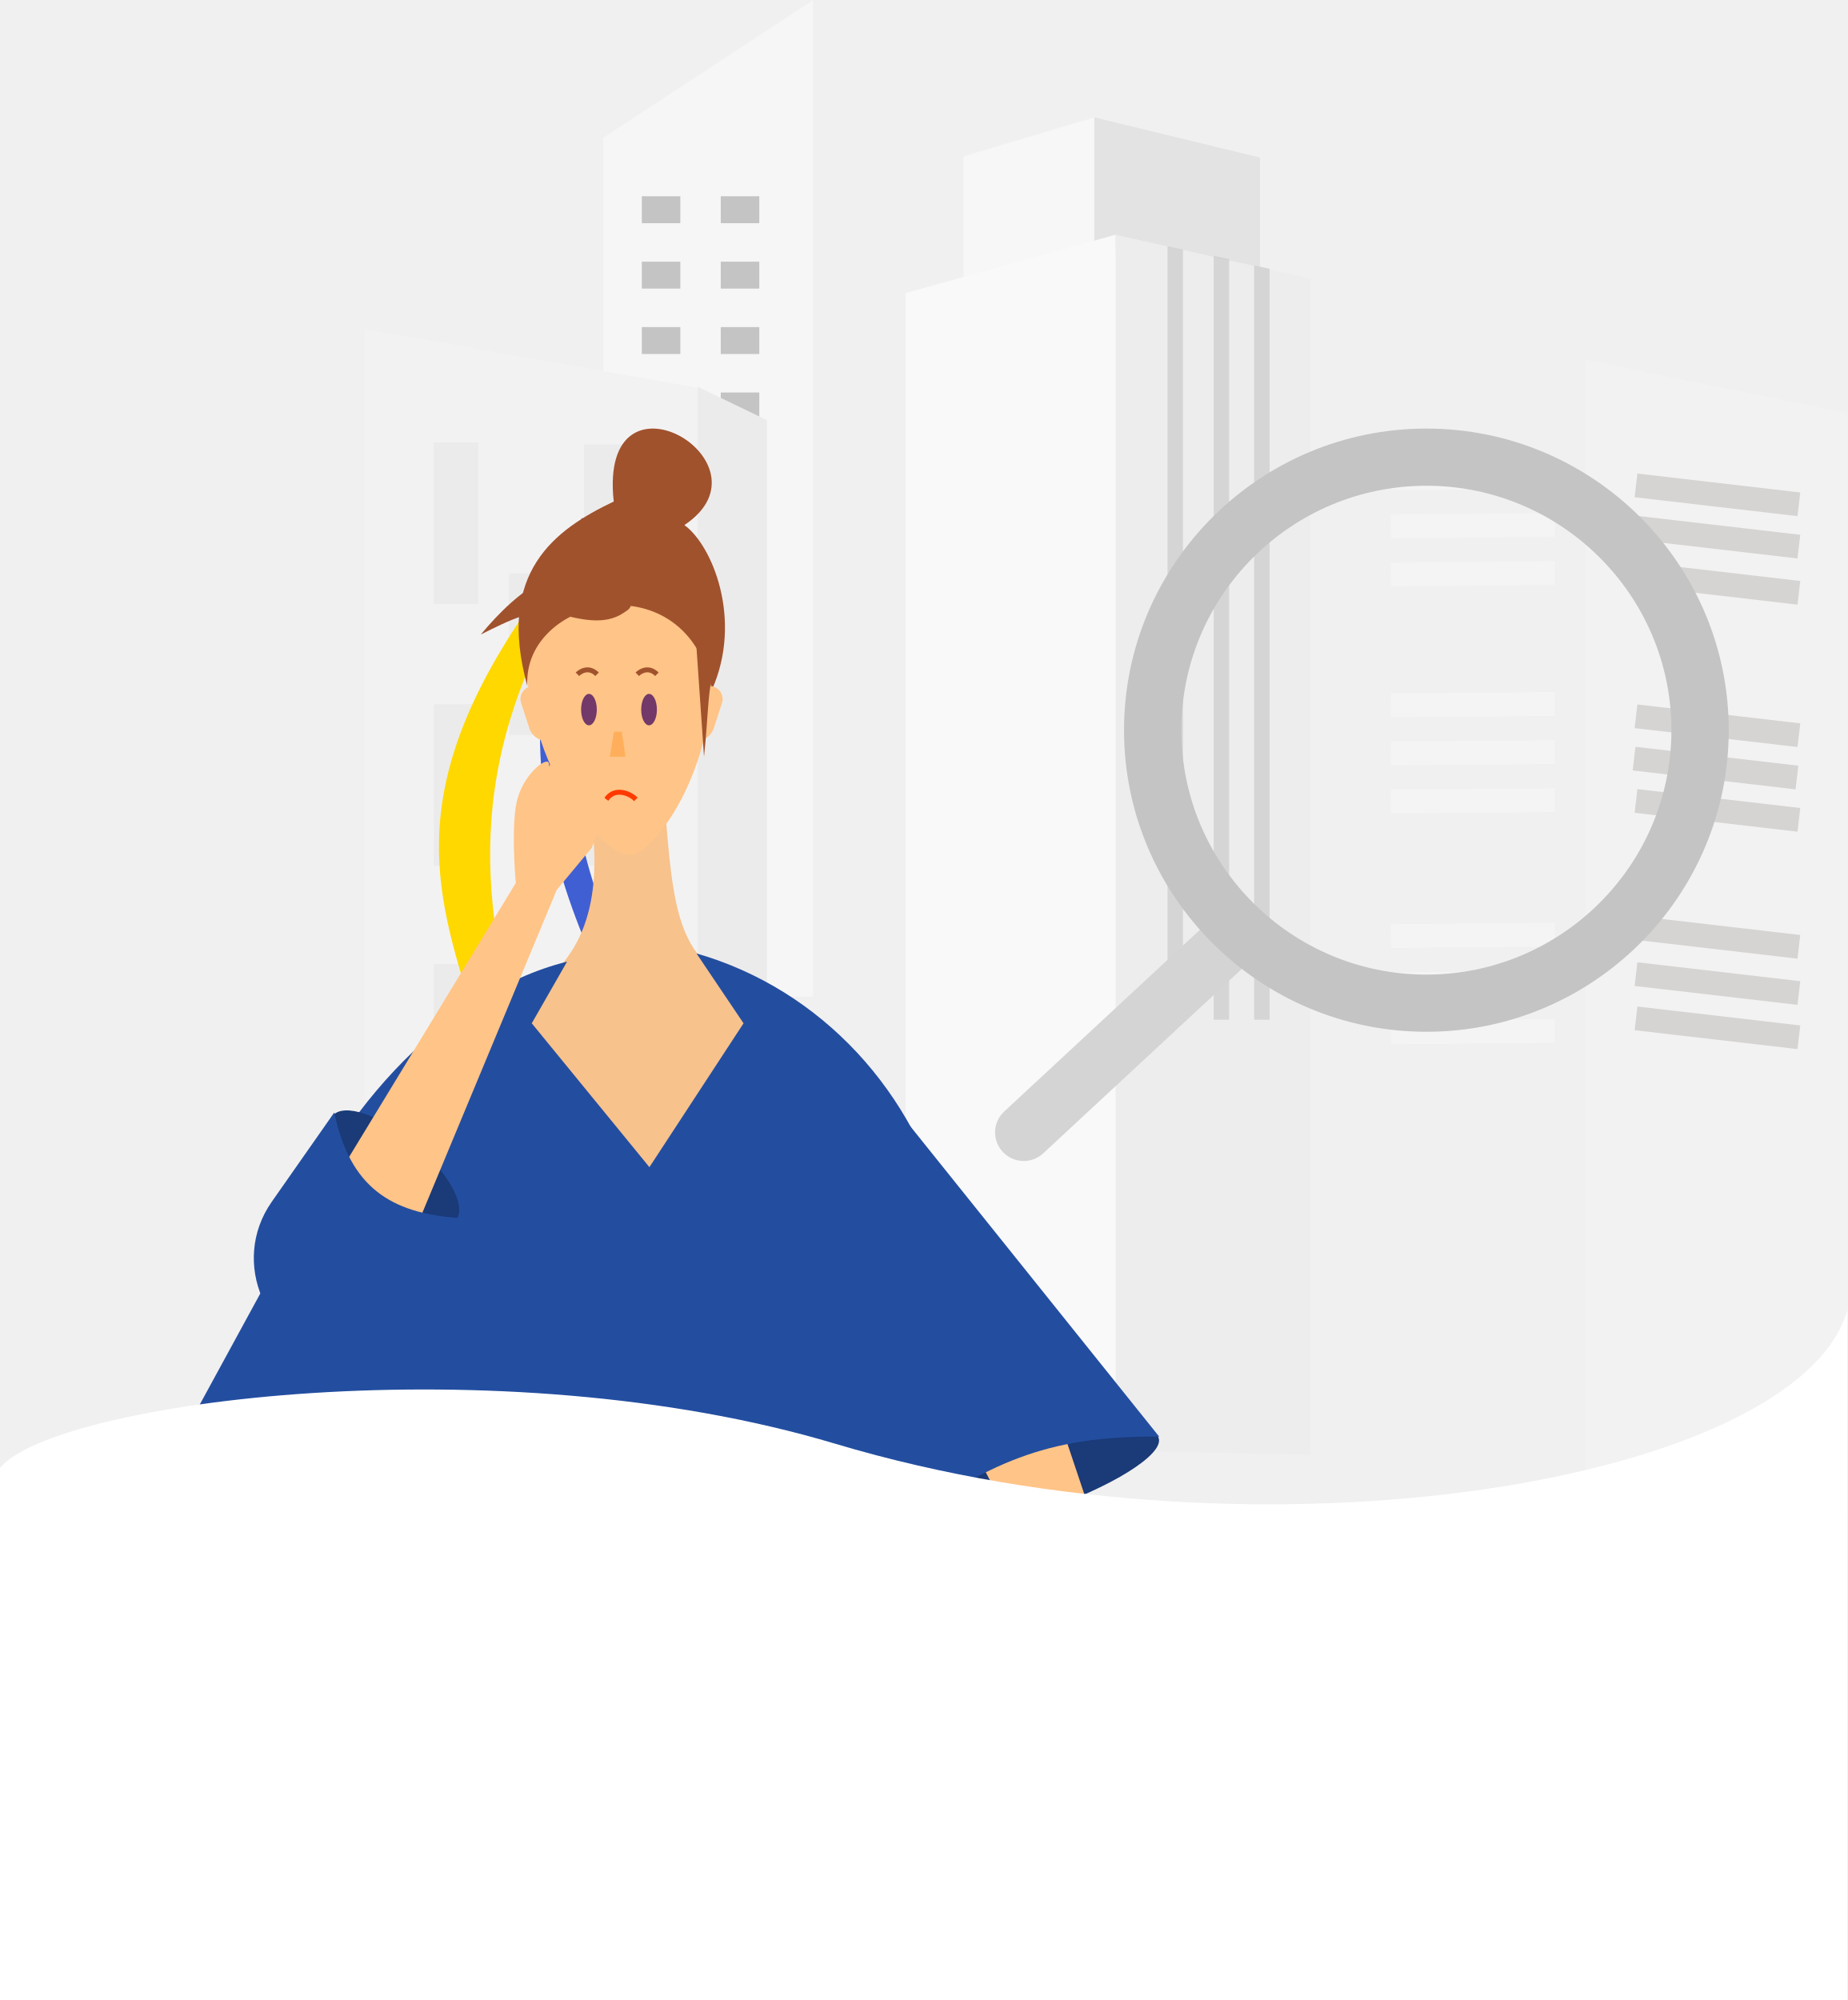
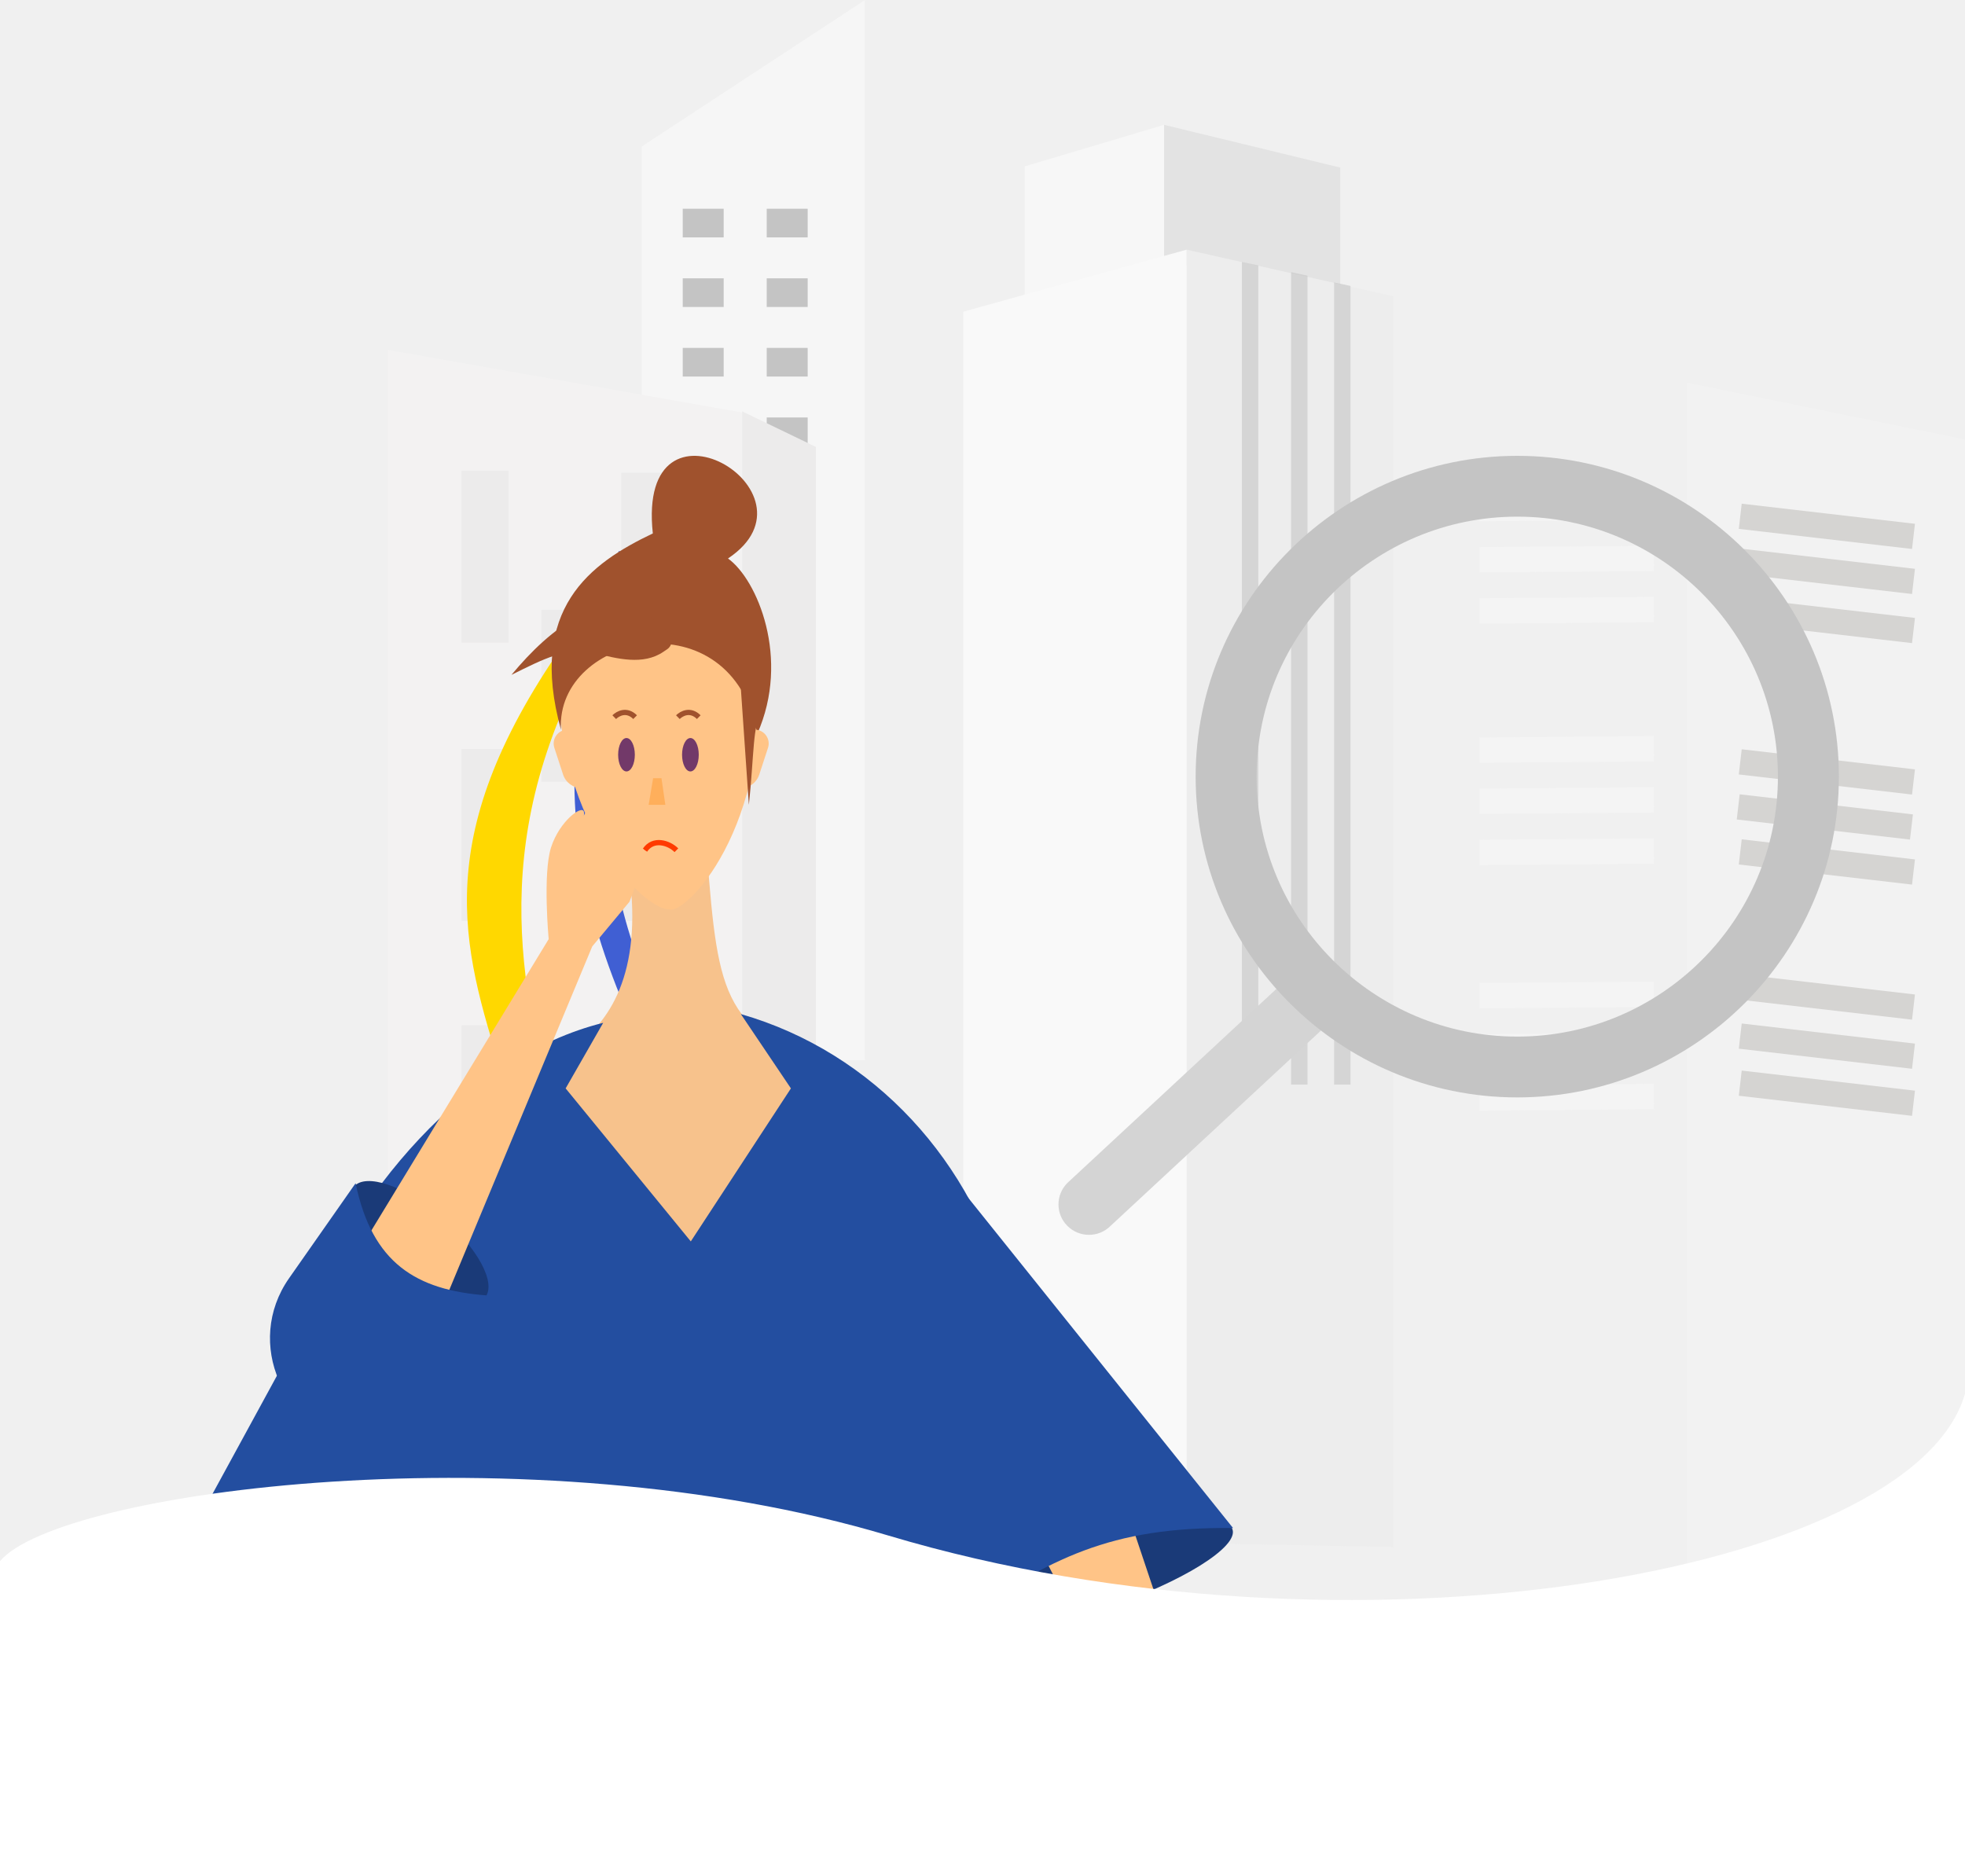
- <svg xmlns="http://www.w3.org/2000/svg" width="375px" height="406px" viewBox="0 0 375 406" version="1.1">
+ <svg xmlns="http://www.w3.org/2000/svg" width="375px" height="358px" viewBox="0 0 375 358" version="1.1">
  <g id="404_sm" stroke="none" stroke-width="1" fill="none" fill-rule="evenodd">
    <g id="Group" transform="translate(74, 0)" fill-rule="nonzero">
      <g id="City">
        <polygon id="Path" fill="#F6F6F6" points="48.473 27.953 91.082 0 91.082 202.323 48.473 202.323" />
        <polygon id="Path" fill="#F0F0F0" points="91.082 0 123.136 9.505 123.136 202.323 91.082 202.323" />
        <rect id="Rectangle" fill="#C4C4C4" x="56.291" y="39.84" width="7.818" height="5.468" />
        <rect id="Rectangle" fill="#C4C4C4" x="72.318" y="39.84" width="7.818" height="5.468" />
        <rect id="Rectangle" fill="#C4C4C4" x="72.318" y="53.12" width="7.818" height="5.468" />
        <rect id="Rectangle" fill="#C4C4C4" x="56.291" y="53.12" width="7.818" height="5.468" />
        <rect id="Rectangle" fill="#C4C4C4" x="56.291" y="66.399" width="7.818" height="5.468" />
        <rect id="Rectangle" fill="#C4C4C4" x="72.318" y="66.399" width="7.818" height="5.468" />
        <rect id="Rectangle" fill="#C4C4C4" x="72.318" y="79.679" width="7.818" height="5.468" />
        <rect id="Rectangle" fill="#C4C4C4" x="56.291" y="79.679" width="7.818" height="5.468" />
        <rect id="Rectangle" fill="#C4C4C4" x="56.291" y="92.959" width="7.818" height="5.468" />
        <rect id="Rectangle" fill="#C4C4C4" x="72.318" y="92.959" width="7.818" height="5.468" />
        <rect id="Rectangle" fill="#C4C4C4" x="72.318" y="106.239" width="7.818" height="5.468" />
        <rect id="Rectangle" fill="#C4C4C4" x="56.291" y="106.239" width="7.818" height="5.468" />
        <rect id="Rectangle" fill="#C4C4C4" x="56.291" y="119.91" width="7.818" height="5.468" />
        <rect id="Rectangle" fill="#C4C4C4" x="72.318" y="119.91" width="7.818" height="5.468" />
        <rect id="Rectangle" fill="#C4C4C4" x="72.318" y="133.19" width="7.818" height="5.468" />
        <rect id="Rectangle" fill="#C4C4C4" x="56.291" y="133.19" width="7.818" height="5.468" />
        <polygon id="Path" fill="#F3F2F2" points="0 285.127 0 66.79 67.627 78.725 67.627 285.127" />
        <rect id="Rectangle" fill="#ECEBEB" x="44.564" y="90.225" width="8.991" height="32.809" />
        <polygon id="Path" fill="#ECEBEB" points="81.7 85.296 67.627 78.508 67.627 285.127 81.7 278.291" />
        <rect id="Rectangle" fill="#ECEBEB" x="14.073" y="89.835" width="8.991" height="32.809" />
        <rect id="Rectangle" fill="#ECEBEB" x="29.318" y="116.394" width="8.991" height="32.809" />
        <rect id="Rectangle" fill="#ECEBEB" x="14.073" y="142.954" width="8.991" height="32.809" />
        <rect id="Rectangle" fill="#ECEBEB" x="44.564" y="142.954" width="8.991" height="32.809" />
        <rect id="Rectangle" fill="#ECEBEB" x="43.782" y="195.683" width="8.991" height="32.809" />
        <rect id="Rectangle" fill="#ECEBEB" x="14.073" y="195.683" width="8.991" height="32.809" />
        <polygon id="Path" fill="#F7F7F7" points="121.573 31.758 148.155 23.826 148.155 51.588 121.573 62.494" />
        <polygon id="Path" fill="#E3E3E3" points="148.155 49.587 148.155 23.826 181.773 31.982 181.773 58.197" />
        <polygon id="Path" fill="#EDEDED" points="191.936 295.282 152.455 294.498 152.455 47.651 191.936 56.538" />
        <polygon id="Path" fill="#F9F9F9" points="109.845 59.491 152.455 47.651 152.455 295.282 109.845 284.43" />
        <polygon id="Path" fill="#C4C4C4" opacity="0.6" points="163.009 207.01 163.009 49.995 166.136 50.665 166.136 207.01" />
        <polygon id="Path" fill="#C4C4C4" opacity="0.6" points="172.391 207.01 172.391 51.948 175.518 52.613 175.518 207.01" />
        <polygon id="Path" fill="#C4C4C4" opacity="0.6" points="180.6 207.01 180.6 53.901 183.727 54.57 183.727 207.01" />
        <polygon id="Path" fill="#F0F0F0" points="247.836 73.039 202.1 74.348 202.1 307 247.836 307" />
        <polygon id="Path" fill="#F2F2F2" points="247.836 305.828 247.836 73.039 301 83.895 301 305.828" />
        <polygon id="Rectangle" fill="#D5D4D2" transform="translate(274.641, 100.4552) rotate(6.62265) translate(-274.641, -100.4552) " points="258 98.038 291.282 98.035 291.282 102.872 258 102.875" />
        <polygon id="Rectangle" fill="#D5D4D2" transform="translate(274.641, 109.0481) rotate(6.62265) translate(-274.641, -109.0481) " points="258 106.631 291.282 106.628 291.282 111.465 258 111.468" />
        <polygon id="Rectangle" fill="#D5D4D2" transform="translate(274.641, 118.4222) rotate(6.62265) translate(-274.641, -118.4222) " points="258 116.005 291.282 116.002 291.282 120.839 258 120.842" />
        <polygon id="Rectangle" fill="#D5D4D2" transform="translate(274.641, 147.3255) rotate(6.62265) translate(-274.641, -147.3255) " points="258 144.909 291.282 144.906 291.282 149.742 258 149.745" />
        <polygon id="Rectangle" fill="#D5D4D2" transform="translate(274.2501, 155.9183) rotate(6.62265) translate(-274.2501, -155.9183) " points="257.61 153.502 290.891 153.498 290.891 158.335 257.609 158.338" />
        <polygon id="Rectangle" fill="#D5D4D2" transform="translate(274.641, 164.5112) rotate(6.62265) translate(-274.641, -164.5112) " points="258 162.094 291.282 162.091 291.282 166.928 258 166.931" />
        <polygon id="Rectangle" fill="#D5D4D2" transform="translate(274.641, 190.2898) rotate(6.62265) translate(-274.641, -190.2898) " points="258 187.873 291.282 187.87 291.282 192.707 258 192.71" />
        <polygon id="Rectangle" fill="#D5D4D2" transform="translate(274.641, 199.6639) rotate(6.62265) translate(-274.641, -199.6639) " points="258 197.247 291.282 197.244 291.282 202.081 258 202.084" />
        <polygon id="Rectangle" fill="#D5D4D2" transform="translate(274.641, 208.6474) rotate(6.62265) translate(-274.641, -208.6474) " points="258 206.231 291.282 206.227 291.282 211.064 258 211.067" />
        <polygon id="Rectangle" fill="#F4F4F4" transform="translate(224.9956, 189.8993) rotate(-0.449978) translate(-224.9956, -189.8993) " points="208.355 187.481 241.637 187.481 241.637 192.318 208.355 192.318" />
        <polygon id="Rectangle" fill="#F4F4F4" transform="translate(224.9956, 199.6639) rotate(-0.449978) translate(-224.9956, -199.6639) " points="208.355 197.245 241.637 197.246 241.637 202.082 208.355 202.082" />
        <polygon id="Rectangle" fill="#F4F4F4" transform="translate(224.9956, 209.4285) rotate(-0.449978) translate(-224.9956, -209.4285) " points="208.355 207.01 241.637 207.01 241.637 211.847 208.355 211.847" />
        <polygon id="Rectangle" fill="#F4F4F4" transform="translate(224.9956, 143.029) rotate(-0.449978) translate(-224.9956, -143.029) " points="208.355 140.611 241.637 140.611 241.637 145.447 208.355 145.447" />
        <polygon id="Rectangle" fill="#F4F4F4" transform="translate(224.9956, 152.7937) rotate(-0.449978) translate(-224.9956, -152.7937) " points="208.355 150.375 241.637 150.375 241.637 155.212 208.355 155.212" />
        <polygon id="Rectangle" fill="#F4F4F4" transform="translate(224.9956, 162.5583) rotate(-0.449978) translate(-224.9956, -162.5583) " points="208.355 160.14 241.637 160.14 241.637 164.977 208.355 164.977" />
        <polygon id="Rectangle" fill="#F4F4F4" transform="translate(224.9956, 96.93998) rotate(-0.449978) translate(-224.9956, -96.93998) " points="208.355 94.522 241.637 94.522 241.637 99.358 208.355 99.358" />
        <polygon id="Rectangle" fill="#F4F4F4" transform="translate(224.9956, 106.7046) rotate(-0.449978) translate(-224.9956, -106.7046) " points="208.355 104.286 241.637 104.286 241.637 109.123 208.355 109.123" />
        <polygon id="Rectangle" fill="#F4F4F4" transform="translate(224.9956, 116.4692) rotate(-0.449978) translate(-224.9956, -116.4692) " points="208.355 114.051 241.637 114.051 241.637 118.888 208.355 118.887" />
      </g>
    </g>
    <g id="Group" transform="translate(202, 87)" fill-rule="nonzero">
      <g id="Loupe">
        <path d="M1.704,146.979 C2.84,148.112 4.33,148.679 5.82,148.679 C7.306,148.679 8.796,148.112 9.932,146.979 L52.275,107.665 C54.547,105.399 54.547,101.724 52.275,99.458 C50,97.192 46.319,97.191 44.047,99.458 L1.704,138.772 C-0.568,141.038 -0.568,144.713 1.704,146.979 Z" id="Path" fill="#D4D4D4" />
        <path d="M87.556,122.45 C121.398,122.45 148.934,94.985 148.934,61.225 C148.934,27.465 121.398,-3.1369146e-14 87.556,-3.1369146e-14 C53.714,-3.1369146e-14 26.178,27.465 26.178,61.225 C26.178,94.985 53.714,122.45 87.556,122.45 Z M87.556,11.607 C114.984,11.607 137.298,33.865 137.298,61.225 C137.298,88.585 114.984,110.843 87.556,110.843 C60.127,110.843 37.814,88.585 37.814,61.225 C37.814,33.865 60.131,11.607 87.556,11.607 Z" id="Shape" fill="#C4C4C4" />
      </g>
    </g>
    <g id="Group" transform="translate(30, 87)">
      <path d="M121.873,147.732 C89.457,103.073 77.528,76.484 91.519,20.293 L88.112,18.146 C70.501,67.919 80.494,97.971 115.875,153.472 L115.689,146.214 L121.873,147.732 Z" id="Path" fill="#405FD3" fill-rule="nonzero" />
      <path d="M68.444,199.167 C94.935,109.941 17.374,102.706 93.911,15.273 L97.003,16.032 C33.722,97.539 102.935,138.787 78.165,196.963 L75.202,190.335 L68.444,199.167 Z" id="Path" fill="#FFD800" fill-rule="nonzero" />
      <path d="M139.214,170.212 L72.271,167.821 L65.162,117.53 C65.162,117.53 96.179,117.53 89.804,77.768 L104.945,76.174 C107.051,103.548 108.16,110.701 130.829,116.746 C138.624,129.374 142.101,140.612 139.214,170.212 Z" id="Path" fill="#F7C28C" fill-rule="nonzero" />
      <path d="M97.486,86.541 C92.194,86.289 73.145,66.802 77.233,34.975 L114.508,34.975 C118.371,69.5 101.517,86.821 98.06,86.608 C97.867,86.596 97.68,86.55 97.486,86.541 Z" id="Path" fill="#FFC487" fill-rule="nonzero" />
      <path d="M99.367,49.875 C100.1,49.155 101.758,48.282 103.352,49.875" id="Path" stroke="#A0522D" />
      <path d="M87.219,49.875 C87.952,49.155 89.61,48.282 91.204,49.875" id="Path" stroke="#A0522D" />
      <path d="M99.083,75.274 C97.665,73.856 94.672,72.883 93.078,75.274" id="Path" stroke="#FF3A00" />
      <ellipse id="Oval" fill="#723969" fill-rule="nonzero" cx="101.757" cy="57.048" rx="1.594" ry="3.188" />
      <ellipse id="Oval" fill="#723969" fill-rule="nonzero" cx="89.558" cy="57.048" rx="1.594" ry="3.188" />
      <polygon id="Path" fill="#FFAF5B" fill-rule="nonzero" points="93.788 66.611 94.64 61.526 96.234 61.526 96.976 66.611" />
      <path d="M77.052,52.266 C76.011,33.937 109.727,26.764 114.509,53.063 C120.884,38.718 114.509,23.577 108.93,19.592 C128.056,6.841 91.398,-14.676 94.585,14.811 C82.631,20.506 70.677,29.155 77.052,52.266 Z" id="Path" fill="#A0522D" fill-rule="nonzero" />
      <path d="M67.602,41.804 C74.969,32.958 85.643,23.993 95.677,31.889 C96.464,32.509 97.139,33.264 97.764,34.048 C98.48,34.947 98.279,36.265 97.327,36.909 L96.571,37.421 C92.747,40.009 87.775,38.752 83.308,37.584 C78.449,36.315 73.549,38.848 67.602,41.804 Z" id="Path" fill="#A0522D" fill-rule="nonzero" />
      <path d="M77.457,60.826 L75.792,55.729 C75.235,54.021 76.508,52.266 78.305,52.266 L81.037,63.423 C79.407,63.423 77.963,62.375 77.457,60.826 Z" id="Path" fill="#FFC487" fill-rule="nonzero" />
      <path d="M114.901,60.826 L116.565,55.729 C117.123,54.021 115.85,52.266 114.053,52.266 L111.321,63.423 C112.95,63.423 114.395,62.375 114.901,60.826 Z" id="Path" fill="#FFC487" fill-rule="nonzero" />
      <path d="M112.915,66.611 L111.321,43.5 L115.306,49.875 C113.687,50.393 113.899,57.501 112.915,66.611 Z" id="Path" fill="#A0522D" fill-rule="nonzero" />
      <path d="M85.113,108.214 L77.948,120.729 L101.831,149.932 L120.938,120.729 L111.385,106.545 C136.74,113.831 155.966,134.817 162.3,160.858 L162.337,160.778 L162.519,161.785 C163.072,164.186 163.516,166.629 163.846,169.107 L201.482,240.471 L-9.9475983e-14,217.483 L27.27,167.451 C36.715,141.003 59.277,114.661 85.113,108.214 Z" id="Path" fill="#234EA0" fill-rule="nonzero" />
      <ellipse id="Oval" fill="#1A3A78" fill-rule="nonzero" transform="translate(50.0345, 150.0699) scale(-1, 1) rotate(-40.17253) translate(-50.0345, -150.0699) " cx="50.035" cy="150.07" rx="16.392" ry="6.41" />
      <path d="M74.708,92.244 L31.326,163.537 C34.151,173.383 38.473,175.91 49.326,174.608 L83.024,93.631 L90.126,85.112 L92.447,79.049 C92.447,79.049 93.859,76.2 93.045,75.317 C92.51,74.736 91.978,74.237 91.258,74.561 L88.679,77.393 C88.679,77.393 90.232,72.193 90.872,70.506 C91.511,68.82 88.936,66.422 88.323,68.038 C87.71,69.654 86.491,72.842 86.491,72.842 C86.491,72.842 87.214,70.959 88.014,68.851 C88.814,66.743 85.748,65.73 84.771,68.306 C83.793,70.882 83.4,71.669 83.4,71.669 C83.4,71.669 84.438,69.188 84.9,67.97 C85.362,66.752 82.226,66.543 81.4,68.721 C80.573,70.899 79.721,72.042 79.721,72.042 C79.721,72.042 81.803,69.193 81.416,67.902 C81.029,66.61 76.771,69.729 75.164,74.733 C73.556,79.737 74.708,92.244 74.708,92.244 Z" id="Path" fill="#FFC487" fill-rule="nonzero" />
      <path d="M51.482,189.964 L38.867,188.26 C24.021,186.255 16.569,169.241 25.161,156.969 L37.862,138.829 C41.034,154.08 49.399,159.228 62.879,160.239 L51.482,189.964 Z" id="Path" fill="#234EA0" fill-rule="nonzero" />
      <ellipse id="Oval" fill="#1A3A78" fill-rule="nonzero" transform="translate(179.2777, 213.7219) scale(-1, 1) rotate(18.79614) translate(-179.2777, -213.7219) " cx="179.278" cy="213.722" rx="27.391" ry="6.41" />
      <path d="M205.905,263.392 L179.369,184.268 C170.022,180.08 165.304,181.755 159.302,190.891 L199.484,268.855 L201.418,279.775 L204.556,285.458 C204.556,285.458 205.824,288.374 207.024,288.322 C207.813,288.287 208.537,288.202 208.754,287.443 L208.251,283.645 C208.251,283.645 211.226,288.185 212.103,289.761 C212.979,291.337 216.473,290.915 215.633,289.404 C214.793,287.894 213.141,284.907 213.141,284.907 C213.141,284.907 214.114,286.673 215.21,288.644 C216.306,290.614 219.057,288.924 217.718,286.516 C216.378,284.108 216.03,283.3 216.03,283.3 C216.03,283.3 217.258,285.693 217.891,286.831 C218.524,287.97 220.706,285.708 219.573,283.672 C218.441,281.636 218.117,280.248 218.117,280.248 C218.117,280.248 218.953,283.675 220.189,284.212 C221.426,284.749 221.786,279.483 218.997,275.028 C216.209,270.574 205.905,263.392 205.905,263.392 Z" id="Path" fill="#FFC487" fill-rule="nonzero" />
      <path d="M205.313,204.637 L148.745,134.096 L153.252,221.991 C170.512,210.588 181.605,204.368 205.313,204.637 Z" id="Path" fill="#234EA0" fill-rule="nonzero" />
    </g>
    <g id="Group" transform="translate(0, 266)" fill="#FFFFFF" fill-rule="nonzero">
      <g id="Path">
        <path d="M169.543,27.074 C101.202,6.626 11.281,18.464 0,31.965 L0,140 L375,140 L375,0 C365.073,34.573 257.04,53.253 169.543,27.074 Z" />
      </g>
    </g>
  </g>
</svg>
